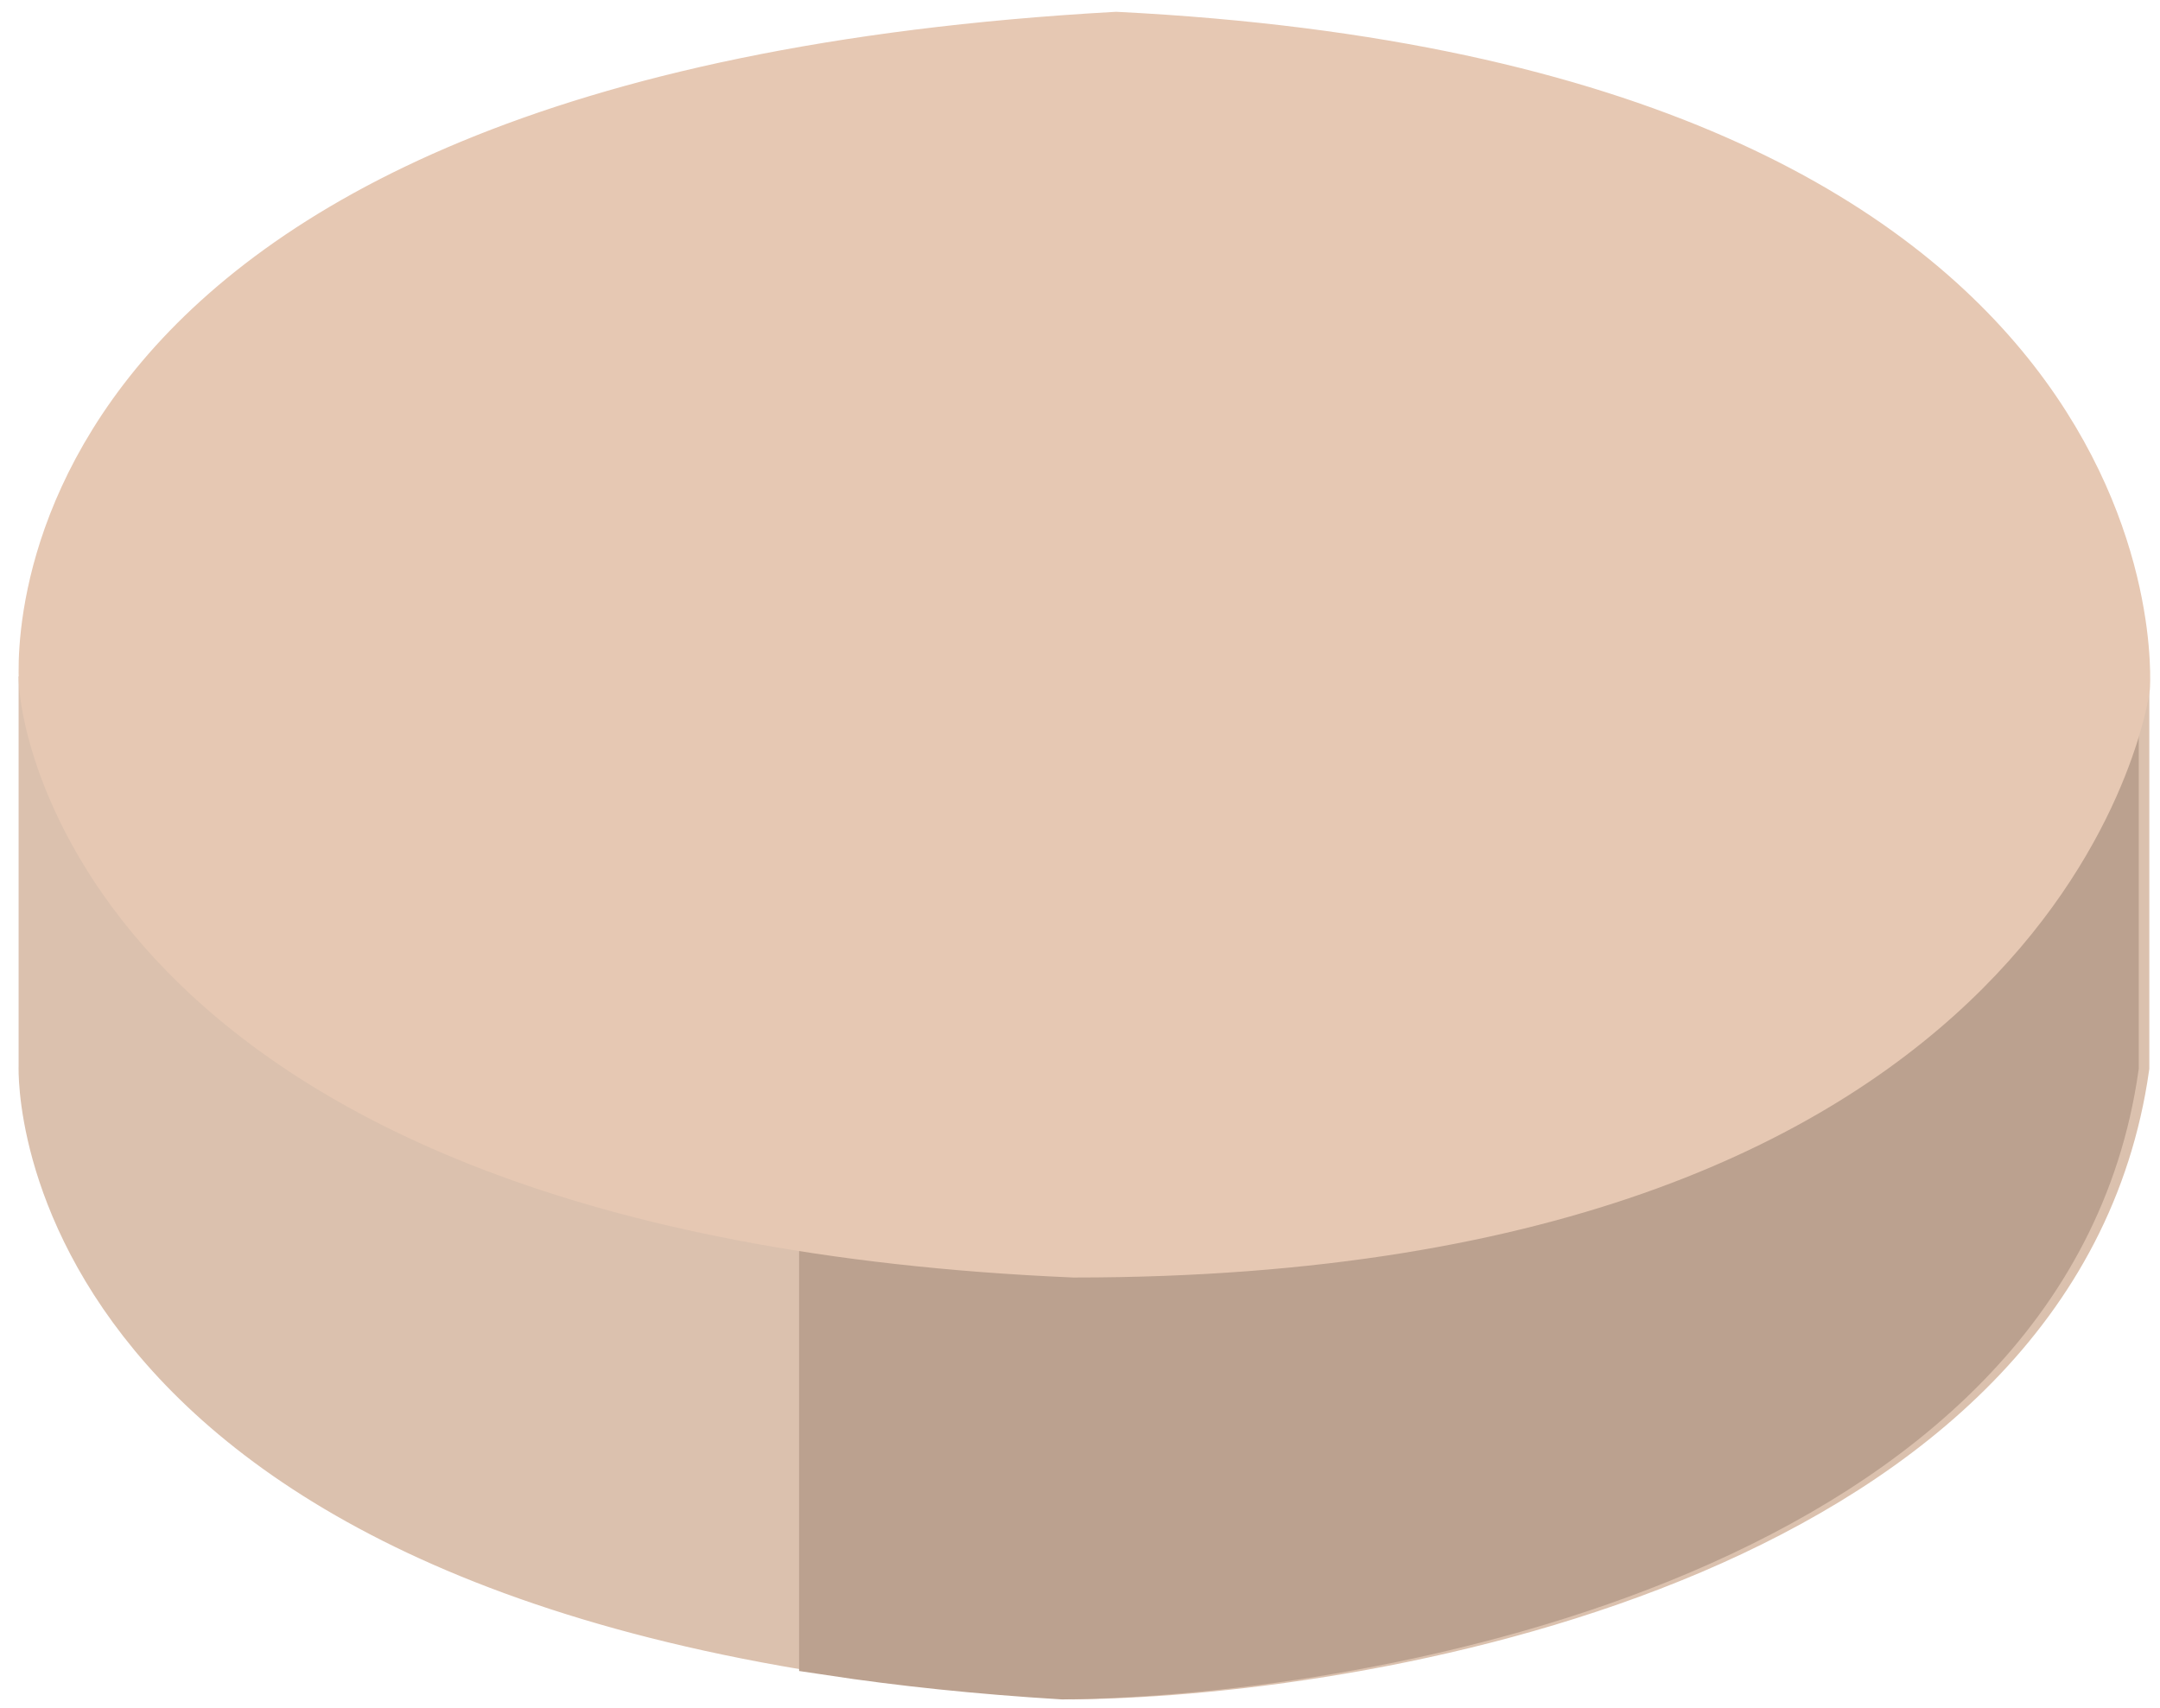
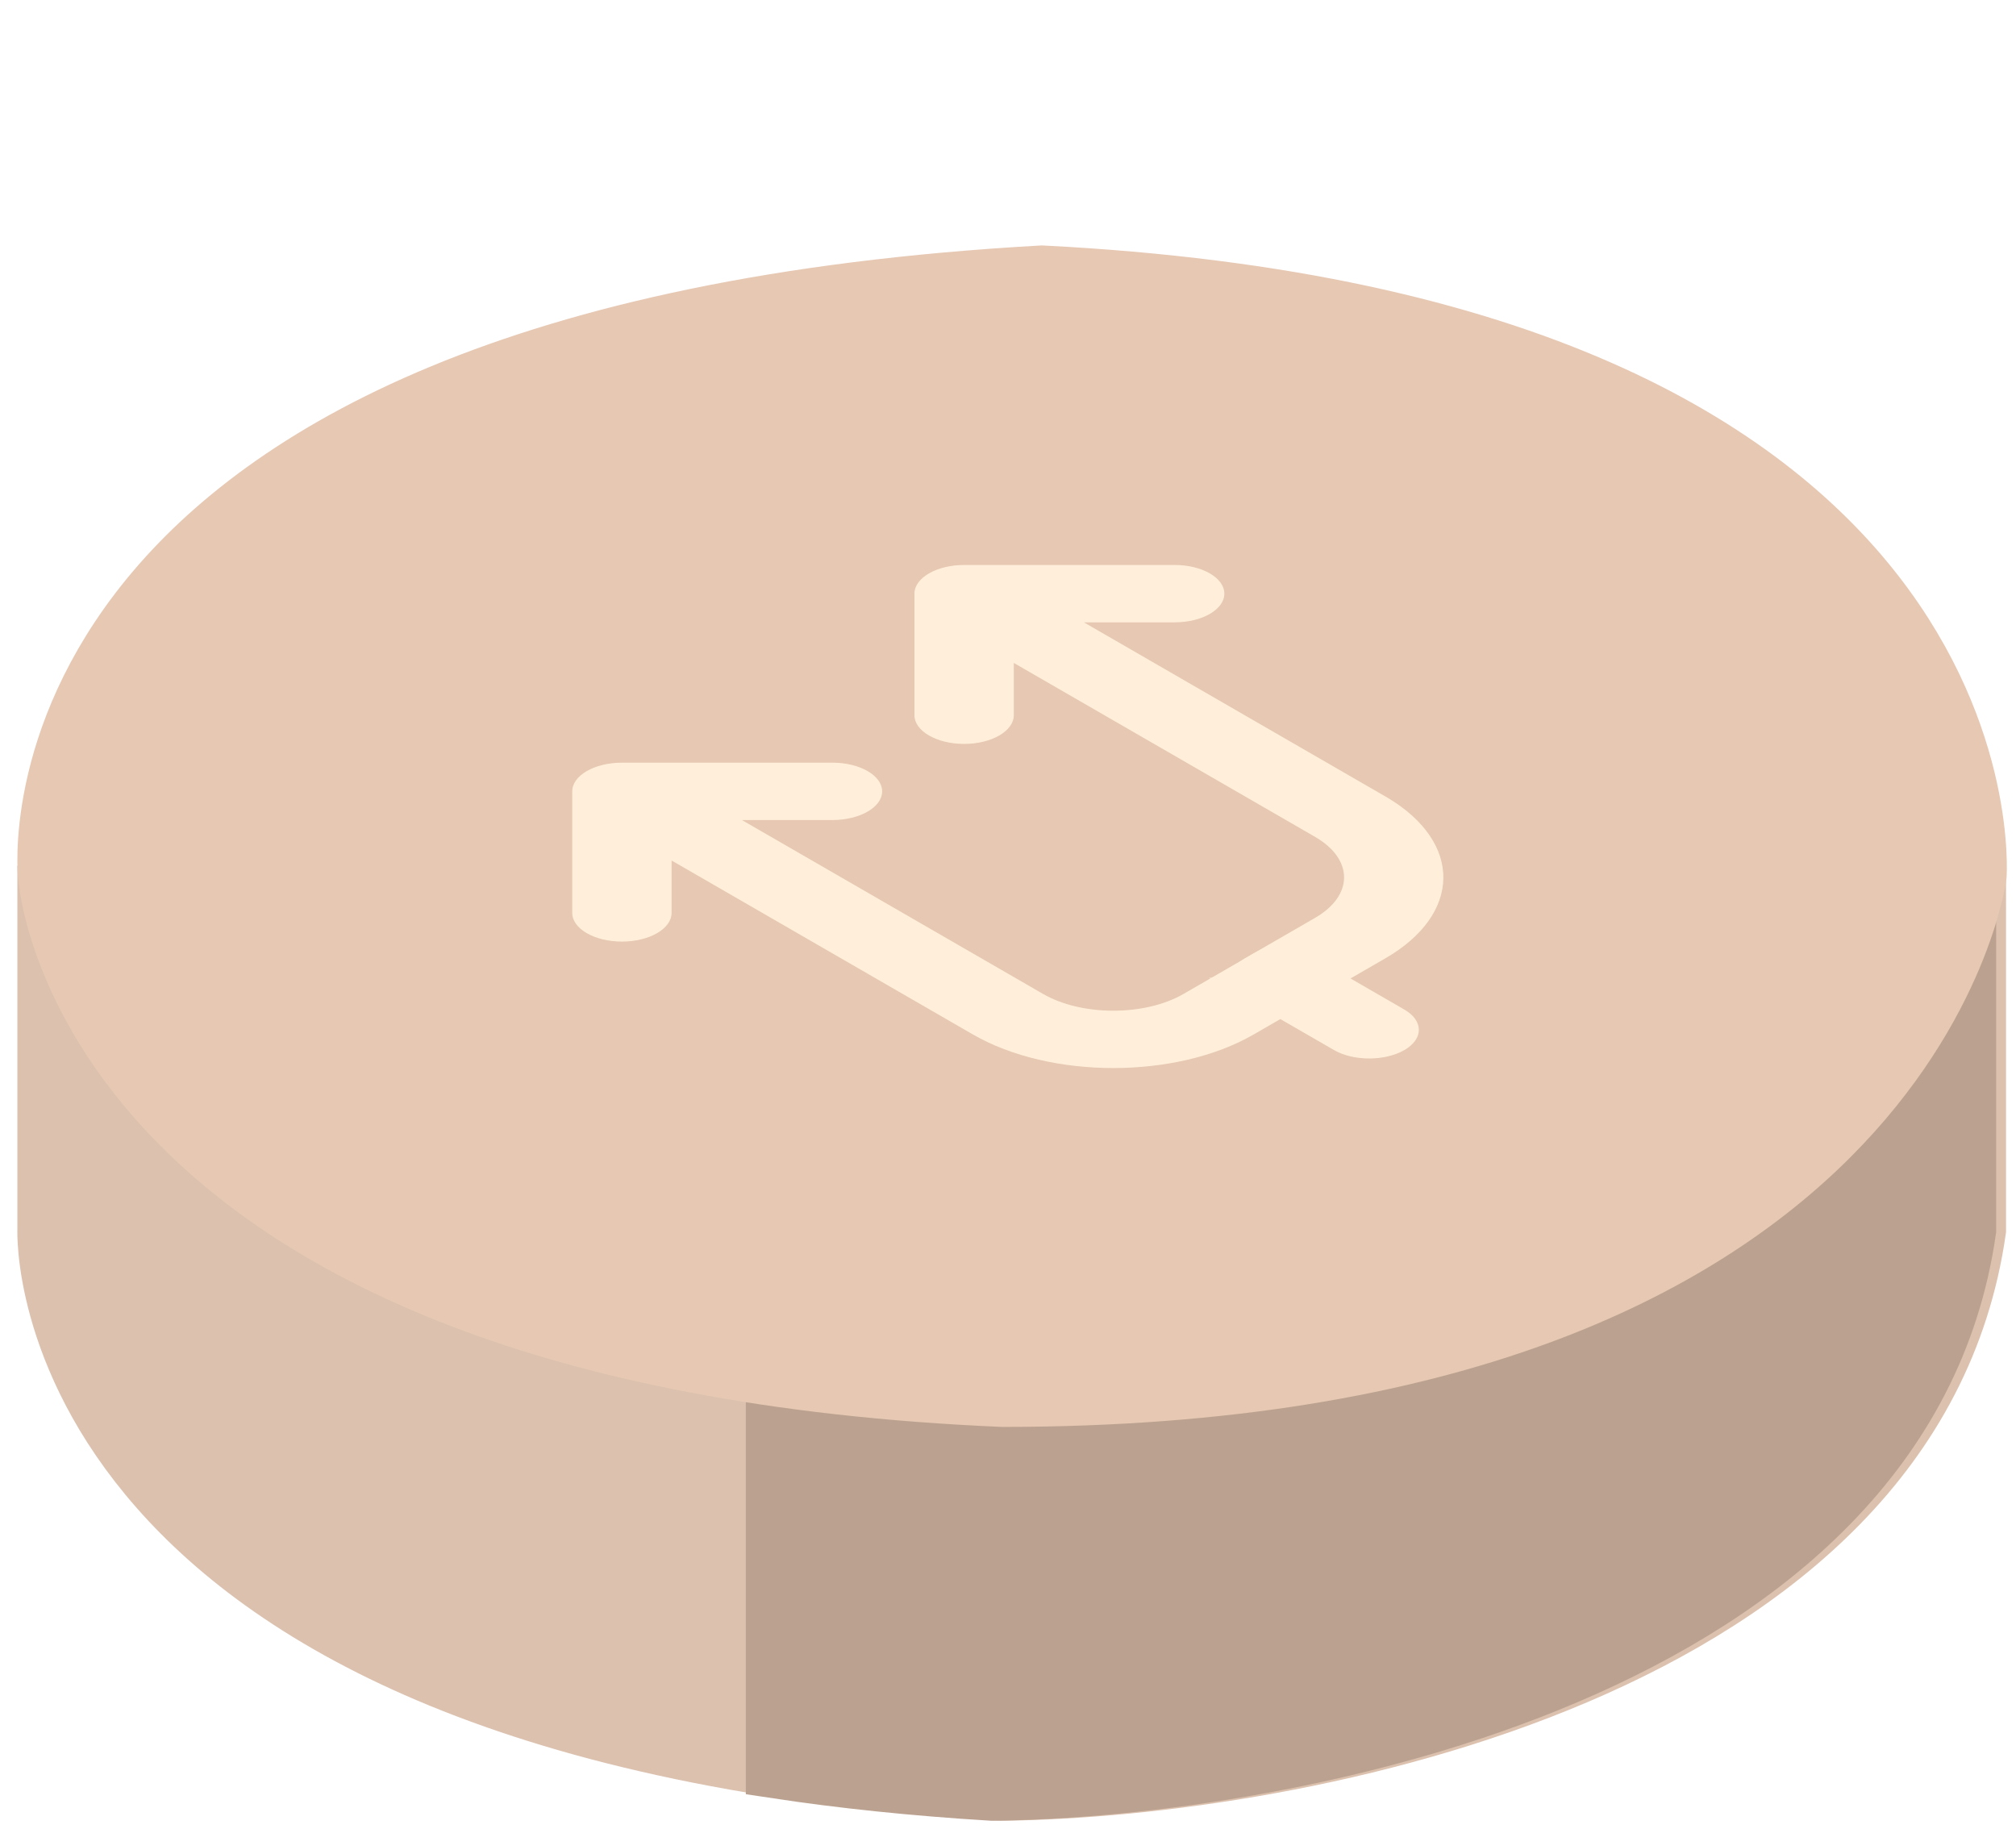
- <svg xmlns="http://www.w3.org/2000/svg" width="86" height="68" viewBox="0 0 86 68" fill="none">
-   <path d="M42.738 66.407C1.161 63.887 2.001 42.469 2.001 42.469V26.93C2.001 26.93 3.261 47.493 42.738 49.188C81.375 49.188 84.315 26.93 84.315 26.93V42.469C81.627 61.284 55.337 66.267 42.738 66.407Z" fill="#DBC1AE" stroke="#DBC1AE" stroke-width="2.52" />
-   <path d="M83.894 42.469C81.206 61.284 54.916 66.267 42.317 66.407C38.969 66.204 35.896 65.879 33.076 65.452V48.374C35.897 48.765 38.969 49.045 42.317 49.188C80.954 49.188 83.894 26.93 83.894 26.93V42.469Z" fill="#BBA18F" stroke="#BBA18F" stroke-width="2.52" />
-   <path d="M42.763 49.608C3.286 47.912 2.026 27.349 2.026 27.349C2.026 27.349 -0.495 4.251 44.441 1.731C86.018 3.831 84.34 27.349 84.34 27.349C84.34 27.349 81.4 49.608 42.763 49.608Z" fill="#E6C8B3" stroke="#E6C8B3" stroke-width="2.52" />
+ <svg xmlns="http://www.w3.org/2000/svg" width="86" height="78" viewBox="0 0 86 78" fill="none">
+   <path d="M42.738 76.407C1.161 73.887 2.001 52.469 2.001 52.469V36.93C2.001 36.93 3.261 57.493 42.738 59.188C81.375 59.188 84.315 36.93 84.315 36.93V52.469C81.627 71.284 55.337 76.267 42.738 76.407Z" fill="#DBC1AE" stroke="#DBC1AE" stroke-width="2.52" />
+   <path d="M83.894 52.469C81.206 71.284 54.916 76.267 42.317 76.407C38.969 76.204 35.896 75.879 33.076 75.452V58.374C35.897 58.765 38.969 59.045 42.317 59.188C80.954 59.188 83.894 36.93 83.894 36.93V52.469Z" fill="#BBA18F" stroke="#BBA18F" stroke-width="2.52" />
+   <path d="M42.763 59.608C3.286 57.912 2.026 37.349 2.026 37.349C2.026 37.349 -0.495 14.251 44.441 11.731C86.018 13.831 84.34 37.349 84.34 37.349C84.34 37.349 81.4 59.608 42.763 59.608Z" fill="#E6C8B3" stroke="#E6C8B3" stroke-width="2.52" />
+   <path fill-rule="evenodd" clip-rule="evenodd" d="M52.229 25.324C52.229 25.999 51.279 26.547 50.11 26.547L46.237 26.547L50.298 28.892L50.297 28.892L59.2 34.033C62.398 35.947 62.362 38.995 59.092 40.883L56.098 42.611C55.27 43.089 53.932 43.089 53.104 42.611C52.276 42.133 52.276 41.361 53.104 40.883L56.098 39.154C57.749 38.201 57.749 36.651 56.098 35.697L43.247 28.278L43.247 30.509C43.247 31.184 42.298 31.733 41.128 31.733C39.959 31.733 39.009 31.184 39.009 30.509L39.009 25.324C39.009 24.648 39.959 24.1 41.128 24.1L50.11 24.1C51.279 24.1 52.229 24.648 52.229 25.324Z" fill="#FFEFDA" />
+   <path fill-rule="evenodd" clip-rule="evenodd" d="M26.53 40.165C27.7 40.165 28.649 39.617 28.649 38.942L28.649 36.706L36.316 41.132L36.316 41.132L41.482 44.115L41.504 44.127C44.811 46.037 50.172 46.037 53.48 44.127L56.473 42.399C57.301 41.921 57.301 41.148 56.473 40.67C55.645 40.192 54.307 40.192 53.48 40.67L50.486 42.399C48.834 43.352 46.149 43.352 44.498 42.399L31.648 34.98L35.512 34.98C36.681 34.98 37.631 34.432 37.631 33.756C37.631 33.081 36.681 32.533 35.512 32.533L26.53 32.533C25.36 32.533 24.411 33.081 24.411 33.756L24.411 38.942C24.411 39.617 25.36 40.165 26.53 40.165Z" fill="#FFEFDA" />
+   <path fill-rule="evenodd" clip-rule="evenodd" d="M57.566 41.712L59.907 43.064C60.733 43.541 60.733 44.316 59.907 44.794C59.08 45.271 57.737 45.271 56.91 44.794L51.572 41.712H57.566Z" fill="#FFEFDA" />
</svg>
